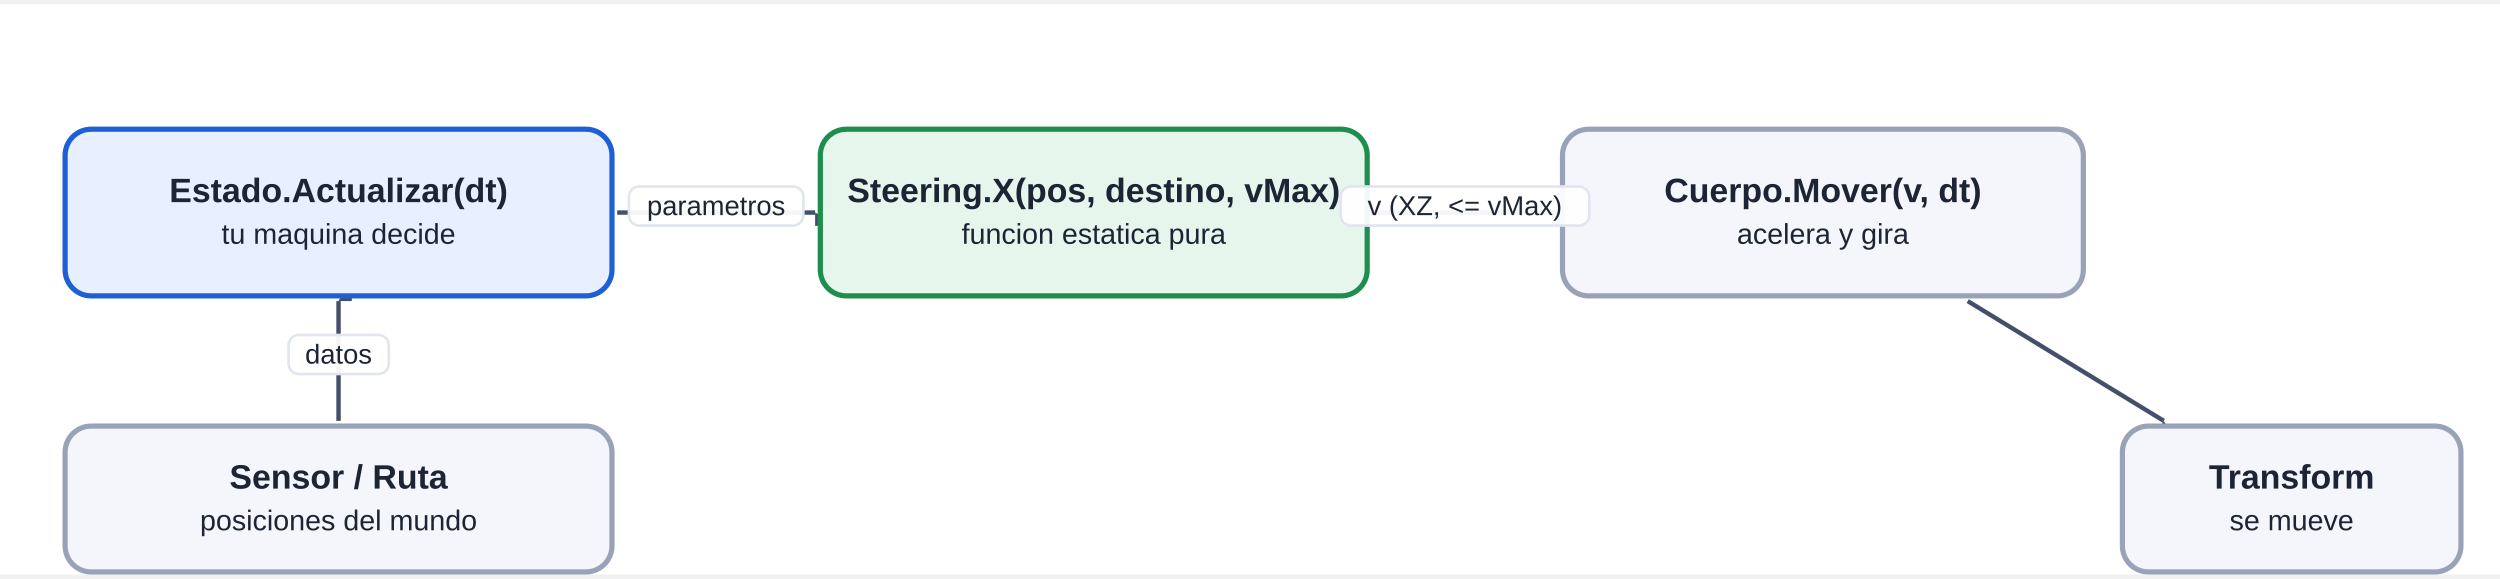
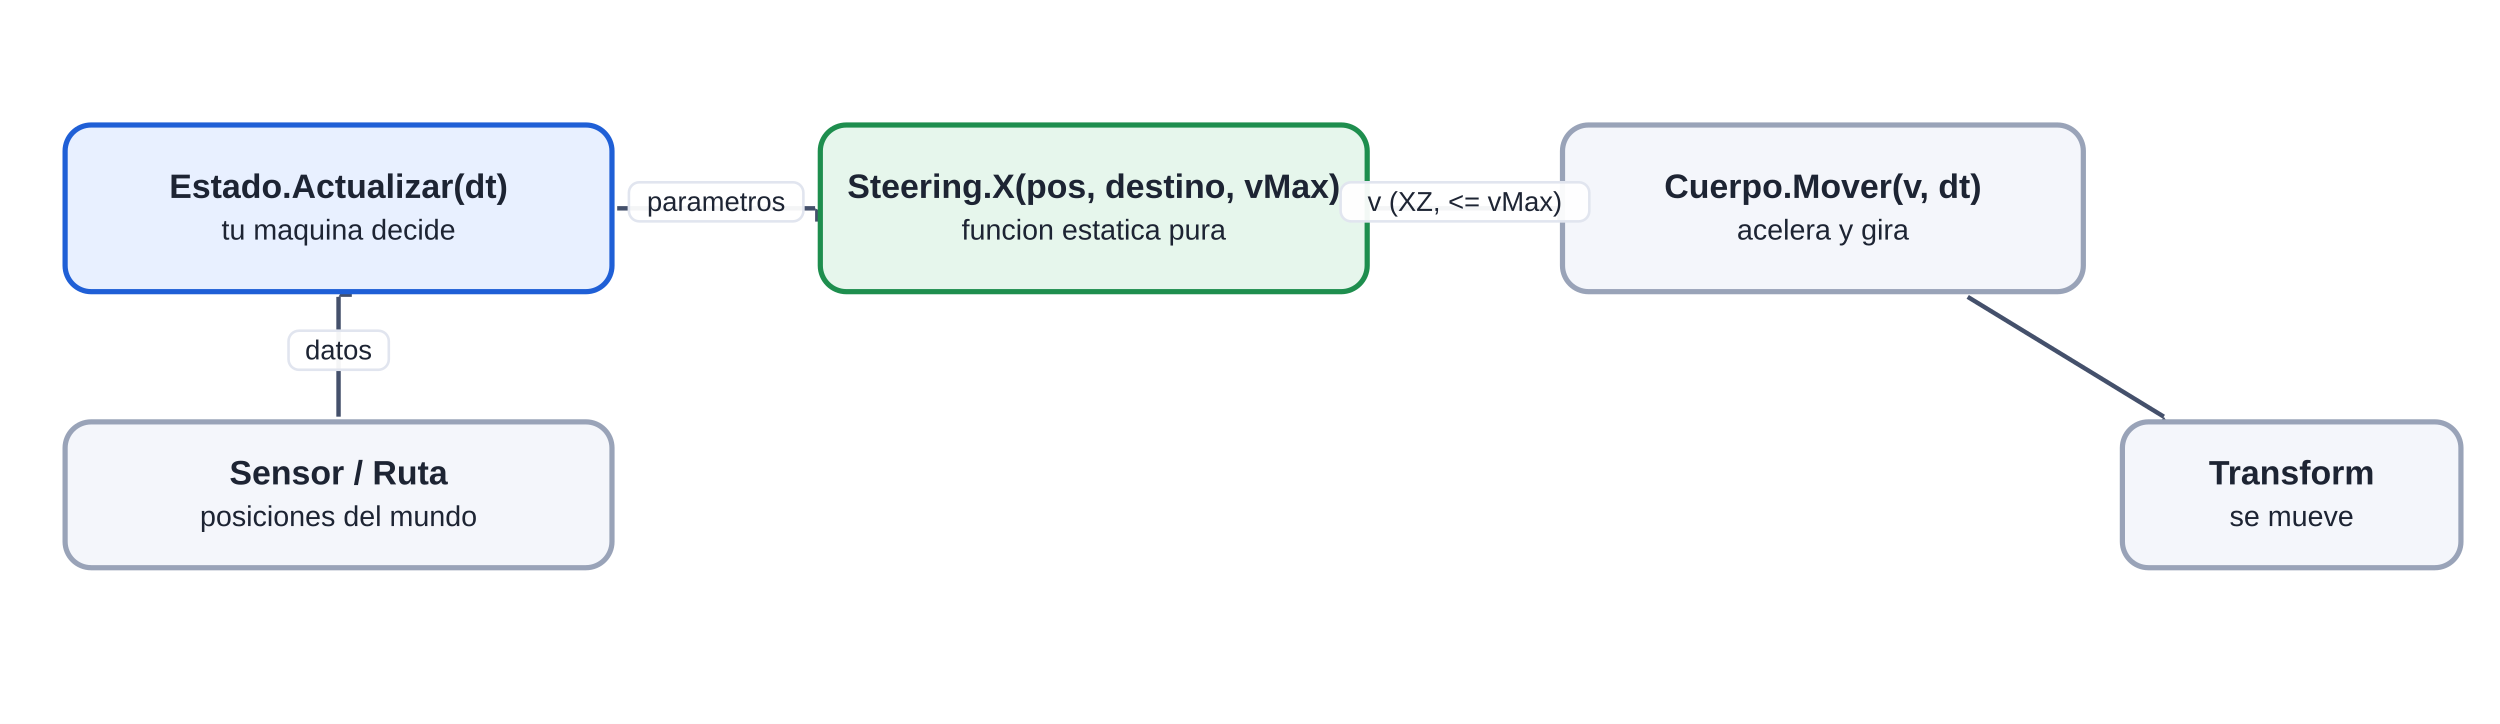
- <svg xmlns="http://www.w3.org/2000/svg" aria-label="Como se usa un steering" role="img" viewbox="0 0 960 250" width="960">
-   <rect width="100%" height="100%" fill="#ffffff" />
+ <svg xmlns="http://www.w3.org/2000/svg" viewBox="0 0 960 278" width="960" height="278" aria-label="Como se usa un steering" role="img">
+   <rect x="0" y="0" width="960" height="278" fill="#ffffff" />
  <defs>
    <marker id="sf" markerheight="8" markerwidth="8" orient="auto" refx="9" refy="5" viewbox="0 0 10 10">
      <path d="M0,0 L10,5 L0,10 z" fill="#44506b" />
    </marker>
  </defs>
  <g font-family="system-ui,Arial,sans-serif">
    <path d="M130.0,160.0 L130.0,114.0" fill="none" marker-end="url(#sf)" stroke="#44506b" stroke-width="1.7" />
    <path d="M237.0,80.0 L313.0,80.0" fill="none" marker-end="url(#sf)" stroke="#44506b" stroke-width="1.7" />
    <path d="M527.0,80.0 L598.0,80.0" fill="none" marker-end="url(#sf)" stroke="#44506b" stroke-width="1.7" />
    <path d="M755.6,114.0 L830.9,160.0" fill="none" marker-end="url(#sf)" stroke="#44506b" stroke-width="1.7" />
    <rect fill="#e8f0ff" height="64" rx="10" stroke="#1f5fd6" stroke-width="2" width="210" x="25.0" y="48.0" />
    <text fill="#1d2433" font-size="13" font-weight="700" text-anchor="middle" x="130.0" y="76.0">Estado.Actualizar(dt)</text>
    <text fill="#1d2433" font-size="11" font-weight="400" text-anchor="middle" x="130.0" y="92.0">tu maquina decide</text>
    <rect fill="#e6f6ec" height="64" rx="10" stroke="#1e8e4e" stroke-width="2" width="210" x="315.0" y="48.0" />
    <text fill="#1d2433" font-size="13" font-weight="700" text-anchor="middle" x="420.0" y="76.0">Steering.X(pos, destino, vMax)</text>
    <text fill="#1d2433" font-size="11" font-weight="400" text-anchor="middle" x="420.0" y="92.0">funcion estatica pura</text>
    <rect fill="#f4f6fb" height="64" rx="10" stroke="#99a3b8" stroke-width="2" width="200" x="600.0" y="48.0" />
    <text fill="#1d2433" font-size="13" font-weight="700" text-anchor="middle" x="700.0" y="76.0">Cuerpo.Mover(v, dt)</text>
    <text fill="#1d2433" font-size="11" font-weight="400" text-anchor="middle" x="700.0" y="92.0">acelera y gira</text>
    <rect fill="#f4f6fb" height="56" rx="10" stroke="#99a3b8" stroke-width="2" width="130" x="815.0" y="162.0" />
    <text fill="#1d2433" font-size="13" font-weight="700" text-anchor="middle" x="880.0" y="186.0">Transform</text>
    <text fill="#1d2433" font-size="11" font-weight="400" text-anchor="middle" x="880.0" y="202.0">se mueve</text>
    <rect fill="#f4f6fb" height="56" rx="10" stroke="#99a3b8" stroke-width="2" width="210" x="25.0" y="162.0" />
    <text fill="#1d2433" font-size="13" font-weight="700" text-anchor="middle" x="130.0" y="186.0">Sensor / Ruta</text>
    <text fill="#1d2433" font-size="11" font-weight="400" text-anchor="middle" x="130.0" y="202.0">posiciones del mundo</text>
    <rect fill="#fff" fill-opacity=".94" height="15" rx="4" stroke="#e1e5ef" width="38.5" x="110.8" y="127.0" />
    <text fill="#1d2433" font-size="10.5" text-anchor="middle" x="130.0" y="138.0">datos</text>
    <rect fill="#fff" fill-opacity=".94" height="15" rx="4" stroke="#e1e5ef" width="67.0" x="241.5" y="70.0" />
    <text fill="#1d2433" font-size="10.5" text-anchor="middle" x="275.0" y="81.0">parametros</text>
    <rect fill="#fff" fill-opacity=".94" height="15" rx="4" stroke="#e1e5ef" width="95.5" x="514.8" y="70.0" />
    <text fill="#1d2433" font-size="10.5" text-anchor="middle" x="562.5" y="81.0">v (XZ, &lt;= vMax)</text>
  </g>
</svg>
